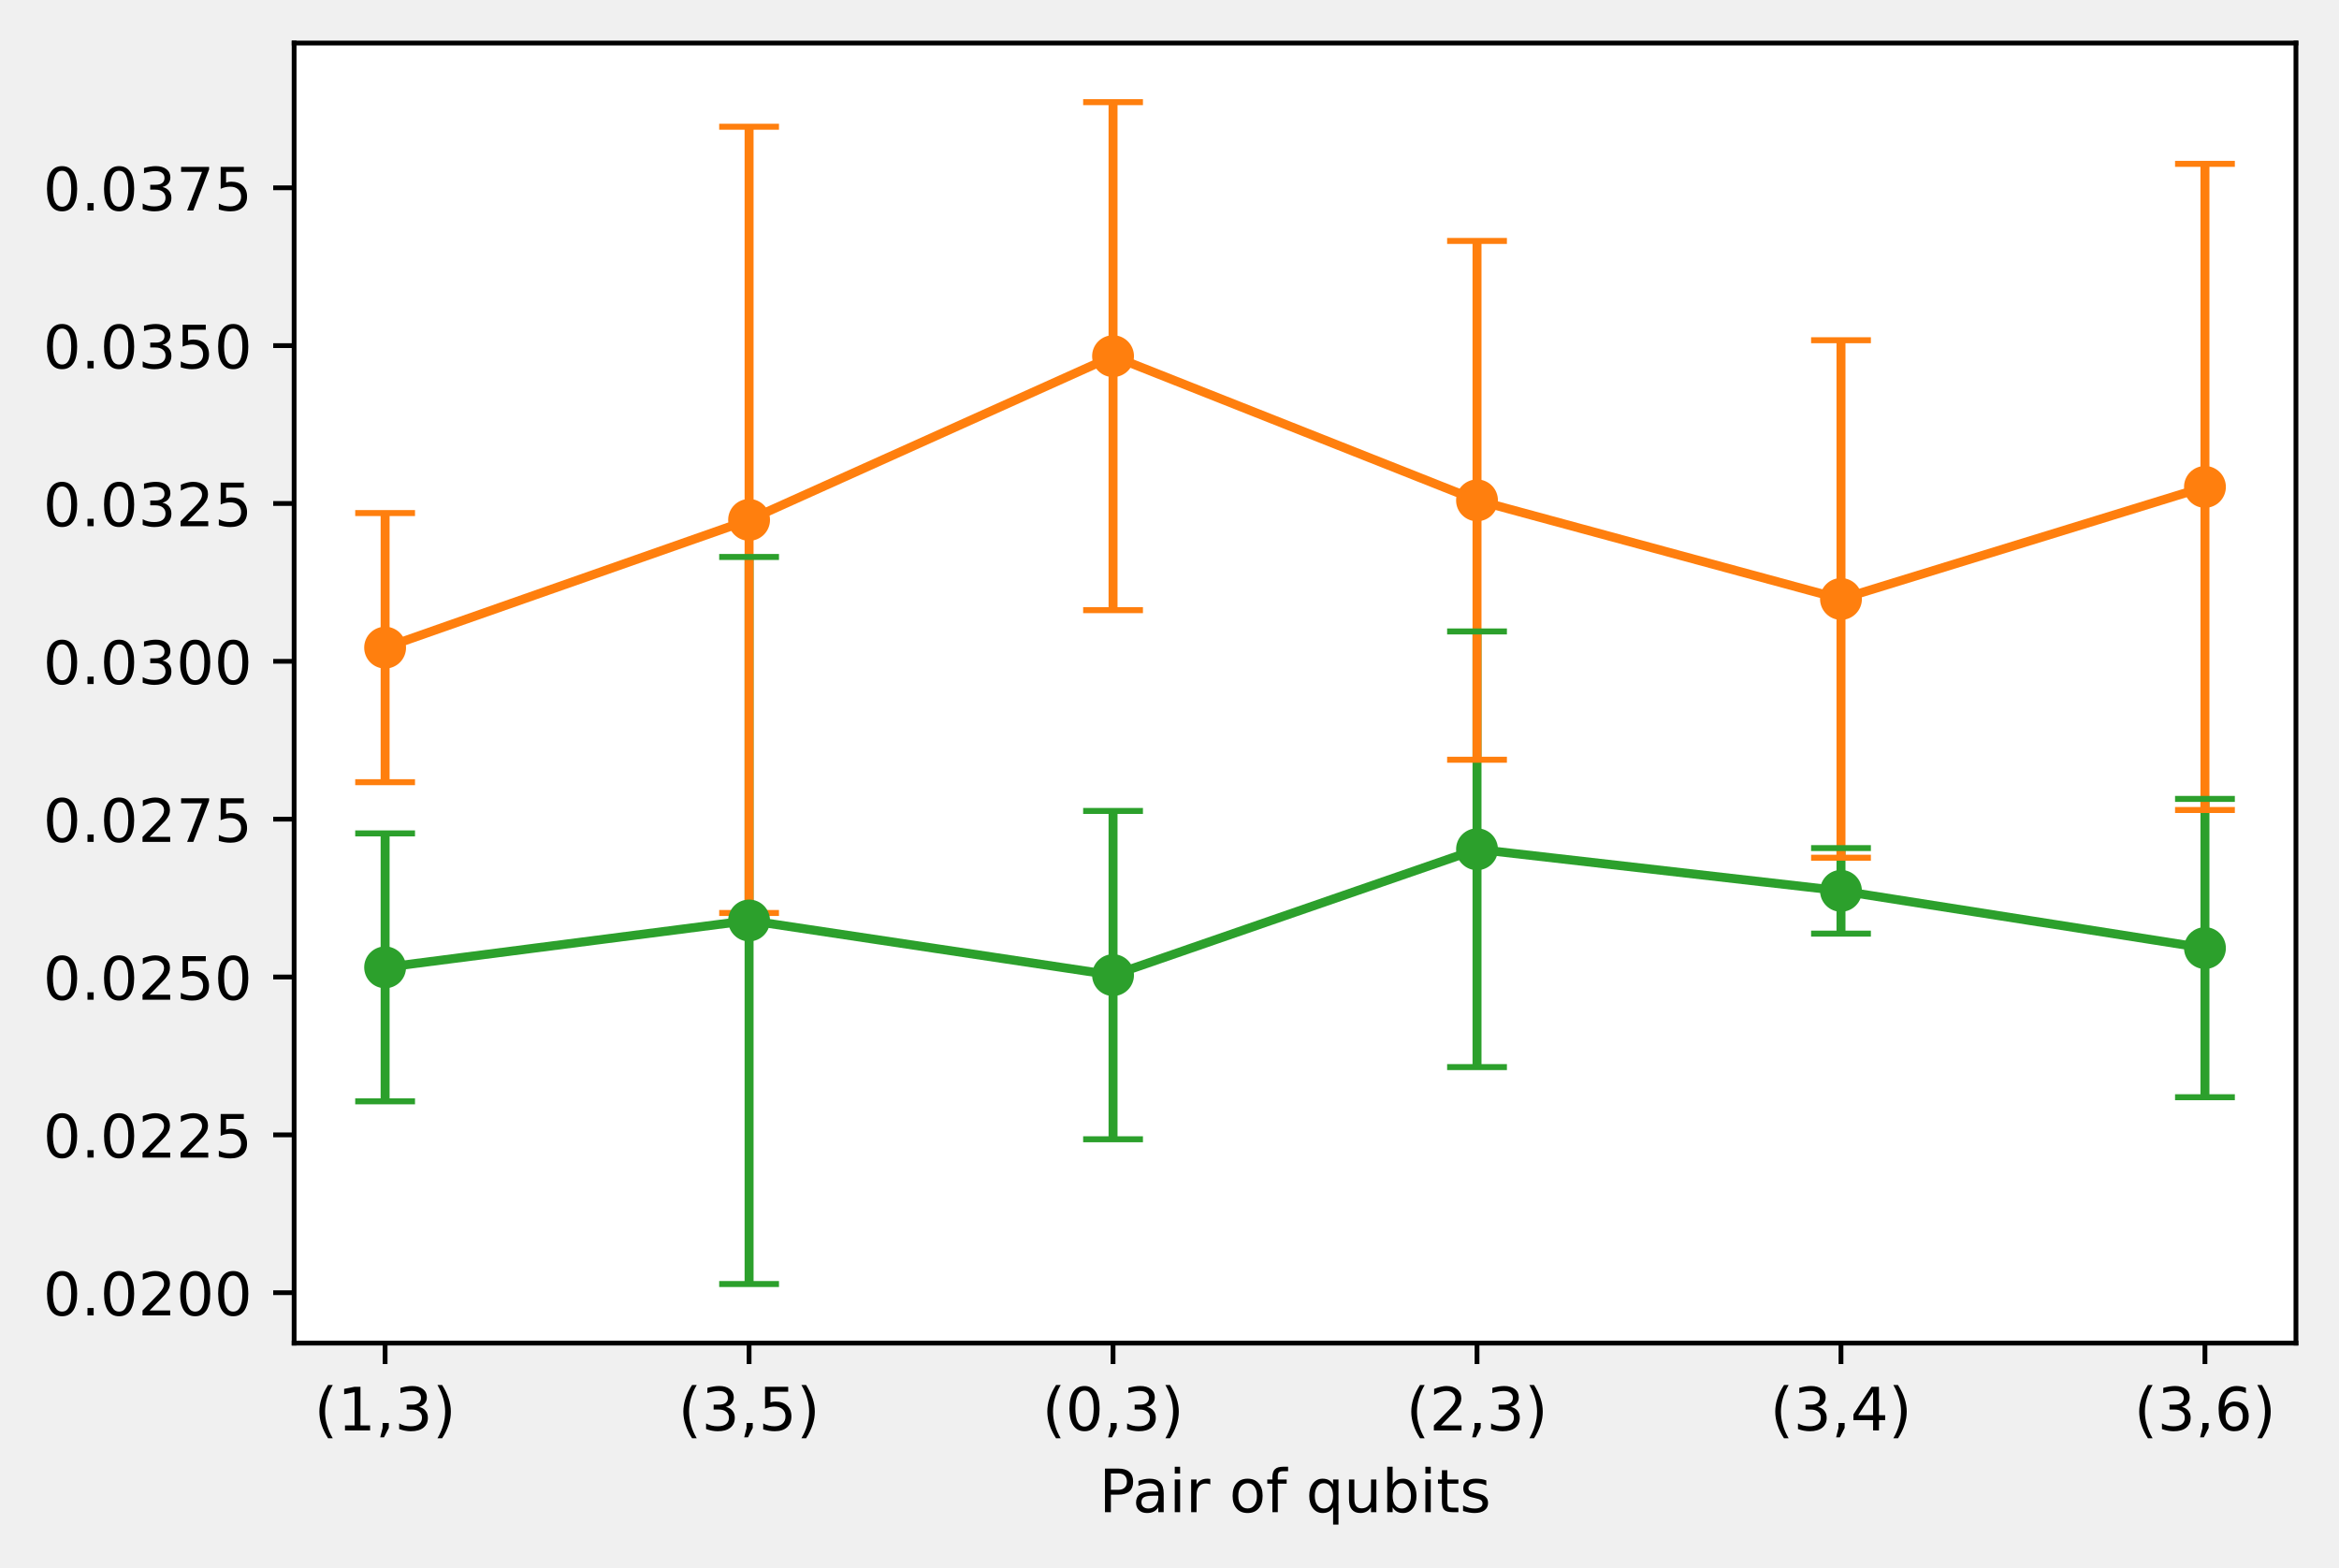
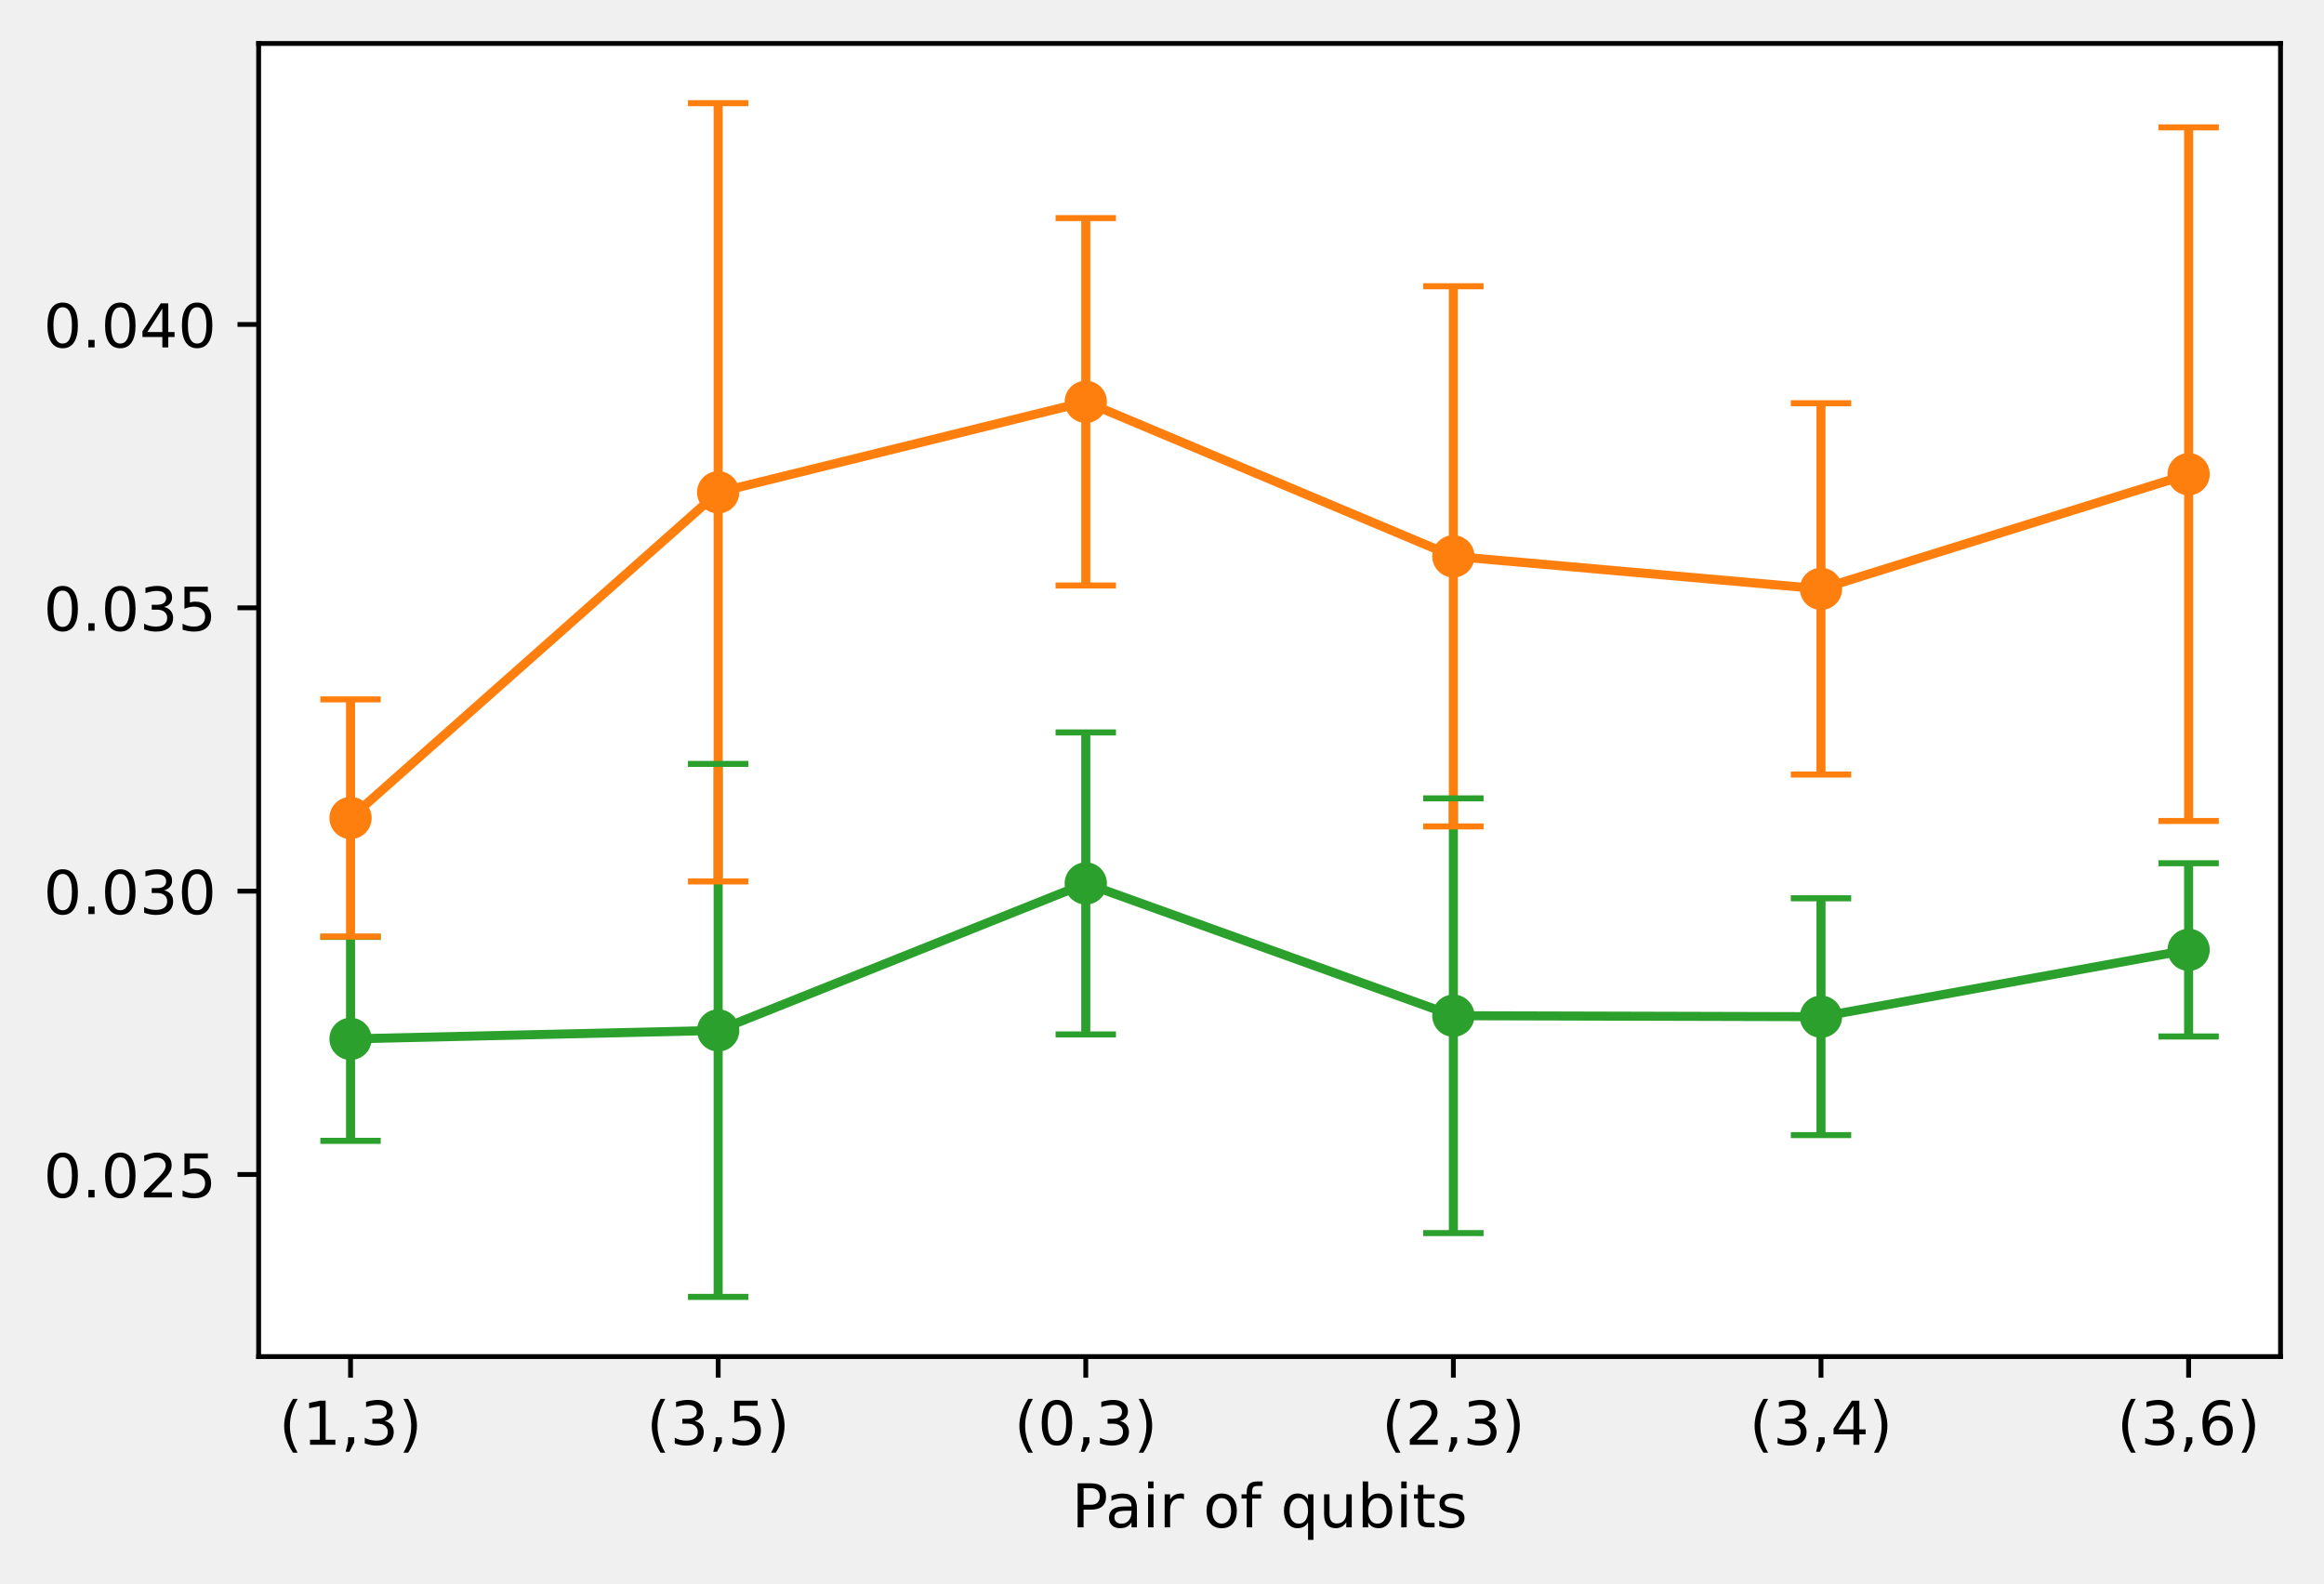
- <svg xmlns="http://www.w3.org/2000/svg" xmlns:xlink="http://www.w3.org/1999/xlink" height="262.196pt" version="1.1" viewBox="0 0 391.191 262.196" width="391.191pt">
+ <svg xmlns="http://www.w3.org/2000/svg" xmlns:xlink="http://www.w3.org/1999/xlink" height="262.196pt" version="1.1" viewBox="0 0 384.828 262.196" width="384.828pt">
  <defs>
    <style type="text/css">*{stroke-linecap:butt;stroke-linejoin:round;}</style>
  </defs>
  <g id="figure_1">
    <g id="patch_1">
-       <path d="M 0 262.196  L 391.191 262.196  L 391.191 0  L 0 0  z " style="fill:none;" />
+       <path d="M 0 262.196  L 384.828 262.196  L 384.828 0  L 0 0  z " style="fill:none;" />
    </g>
    <g id="axes_1">
      <g id="patch_2">
-         <path d="M 49.191 224.64  L 383.991 224.64  L 383.991 7.2  L 49.191 7.2  z " style="fill:#ffffff;" />
+         <path d="M 42.828 224.64  L 377.628 224.64  L 377.628 7.2  L 42.828 7.2  z " style="fill:#ffffff;" />
      </g>
      <g id="matplotlib.axis_1">
        <g id="xtick_1">
          <g id="line2d_1">
            <defs>
-               <path d="M 0 0  L 0 3.5  " id="m12ae6577c3" style="stroke:#000000;stroke-width:0.8;" />
+               <path d="M 0 0  L 0 3.5  " id="mbc4f082a90" style="stroke:#000000;stroke-width:0.8;" />
            </defs>
            <g>
-               <use style="stroke:#000000;stroke-width:0.8;" x="64.409" xlink:href="#m12ae6577c3" y="224.64" />
+               <use style="stroke:#000000;stroke-width:0.8;" x="58.046" xlink:href="#mbc4f082a90" y="224.64" />
            </g>
          </g>
          <g id="text_1">
-             <g transform="translate(52.55568 239.2384)scale(0.1 -0.1)">
+             <g transform="translate(46.19318 239.2384)scale(0.1 -0.1)">
              <defs>
                <path d="M 1984 4856  Q 1566 4138 1362 3434  Q 1159 2731 1159 2009  Q 1159 1288 1364 580  Q 1569 -128 1984 -844  L 1484 -844  Q 1016 -109 783 600  Q 550 1309 550 2009  Q 550 2706 781 3412  Q 1013 4119 1484 4856  L 1984 4856  z " id="DejaVuSans-28" transform="scale(0.015625)" />
                <path d="M 794 531  L 1825 531  L 1825 4091  L 703 3866  L 703 4441  L 1819 4666  L 2450 4666  L 2450 531  L 3481 531  L 3481 0  L 794 0  L 794 531  z " id="DejaVuSans-31" transform="scale(0.015625)" />
                <path d="M 750 794  L 1409 794  L 1409 256  L 897 -744  L 494 -744  L 750 256  L 750 794  z " id="DejaVuSans-2c" transform="scale(0.015625)" />
                <path d="M 2597 2516  Q 3050 2419 3304 2112  Q 3559 1806 3559 1356  Q 3559 666 3084 287  Q 2609 -91 1734 -91  Q 1441 -91 1130 -33  Q 819 25 488 141  L 488 750  Q 750 597 1062 519  Q 1375 441 1716 441  Q 2309 441 2620 675  Q 2931 909 2931 1356  Q 2931 1769 2642 2001  Q 2353 2234 1838 2234  L 1294 2234  L 1294 2753  L 1863 2753  Q 2328 2753 2575 2939  Q 2822 3125 2822 3475  Q 2822 3834 2567 4026  Q 2313 4219 1838 4219  Q 1578 4219 1281 4162  Q 984 4106 628 3988  L 628 4550  Q 988 4650 1302 4700  Q 1616 4750 1894 4750  Q 2613 4750 3031 4423  Q 3450 4097 3450 3541  Q 3450 3153 3228 2886  Q 3006 2619 2597 2516  z " id="DejaVuSans-33" transform="scale(0.015625)" />
                <path d="M 513 4856  L 1013 4856  Q 1481 4119 1714 3412  Q 1947 2706 1947 2009  Q 1947 1309 1714 600  Q 1481 -109 1013 -844  L 513 -844  Q 928 -128 1133 580  Q 1338 1288 1338 2009  Q 1338 2731 1133 3434  Q 928 4138 513 4856  z " id="DejaVuSans-29" transform="scale(0.015625)" />
              </defs>
              <use xlink:href="#DejaVuSans-28" />
              <use x="39.014" xlink:href="#DejaVuSans-31" />
              <use x="102.637" xlink:href="#DejaVuSans-2c" />
              <use x="134.424" xlink:href="#DejaVuSans-33" />
              <use x="198.047" xlink:href="#DejaVuSans-29" />
            </g>
          </g>
        </g>
        <g id="xtick_2">
          <g id="line2d_2">
            <g>
-               <use style="stroke:#000000;stroke-width:0.8;" x="125.282" xlink:href="#m12ae6577c3" y="224.64" />
+               <use style="stroke:#000000;stroke-width:0.8;" x="118.919" xlink:href="#mbc4f082a90" y="224.64" />
            </g>
          </g>
          <g id="text_2">
-             <g transform="translate(113.4284 239.2384)scale(0.1 -0.1)">
+             <g transform="translate(107.0659 239.2384)scale(0.1 -0.1)">
              <defs>
                <path d="M 691 4666  L 3169 4666  L 3169 4134  L 1269 4134  L 1269 2991  Q 1406 3038 1543 3061  Q 1681 3084 1819 3084  Q 2600 3084 3056 2656  Q 3513 2228 3513 1497  Q 3513 744 3044 326  Q 2575 -91 1722 -91  Q 1428 -91 1123 -41  Q 819 9 494 109  L 494 744  Q 775 591 1075 516  Q 1375 441 1709 441  Q 2250 441 2565 725  Q 2881 1009 2881 1497  Q 2881 1984 2565 2268  Q 2250 2553 1709 2553  Q 1456 2553 1204 2497  Q 953 2441 691 2322  L 691 4666  z " id="DejaVuSans-35" transform="scale(0.015625)" />
              </defs>
              <use xlink:href="#DejaVuSans-28" />
              <use x="39.014" xlink:href="#DejaVuSans-33" />
              <use x="102.637" xlink:href="#DejaVuSans-2c" />
              <use x="134.424" xlink:href="#DejaVuSans-35" />
              <use x="198.047" xlink:href="#DejaVuSans-29" />
            </g>
          </g>
        </g>
        <g id="xtick_3">
          <g id="line2d_3">
            <g>
-               <use style="stroke:#000000;stroke-width:0.8;" x="186.154" xlink:href="#m12ae6577c3" y="224.64" />
+               <use style="stroke:#000000;stroke-width:0.8;" x="179.792" xlink:href="#mbc4f082a90" y="224.64" />
            </g>
          </g>
          <g id="text_3">
-             <g transform="translate(174.3011 239.2384)scale(0.1 -0.1)">
+             <g transform="translate(167.9386 239.2384)scale(0.1 -0.1)">
              <defs>
                <path d="M 2034 4250  Q 1547 4250 1301 3770  Q 1056 3291 1056 2328  Q 1056 1369 1301 889  Q 1547 409 2034 409  Q 2525 409 2770 889  Q 3016 1369 3016 2328  Q 3016 3291 2770 3770  Q 2525 4250 2034 4250  z M 2034 4750  Q 2819 4750 3233 4129  Q 3647 3509 3647 2328  Q 3647 1150 3233 529  Q 2819 -91 2034 -91  Q 1250 -91 836 529  Q 422 1150 422 2328  Q 422 3509 836 4129  Q 1250 4750 2034 4750  z " id="DejaVuSans-30" transform="scale(0.015625)" />
              </defs>
              <use xlink:href="#DejaVuSans-28" />
              <use x="39.014" xlink:href="#DejaVuSans-30" />
              <use x="102.637" xlink:href="#DejaVuSans-2c" />
              <use x="134.424" xlink:href="#DejaVuSans-33" />
              <use x="198.047" xlink:href="#DejaVuSans-29" />
            </g>
          </g>
        </g>
        <g id="xtick_4">
          <g id="line2d_4">
            <g>
-               <use style="stroke:#000000;stroke-width:0.8;" x="247.027" xlink:href="#m12ae6577c3" y="224.64" />
+               <use style="stroke:#000000;stroke-width:0.8;" x="240.664" xlink:href="#mbc4f082a90" y="224.64" />
            </g>
          </g>
          <g id="text_4">
-             <g transform="translate(235.1739 239.2384)scale(0.1 -0.1)">
+             <g transform="translate(228.8114 239.2384)scale(0.1 -0.1)">
              <defs>
                <path d="M 1228 531  L 3431 531  L 3431 0  L 469 0  L 469 531  Q 828 903 1448 1529  Q 2069 2156 2228 2338  Q 2531 2678 2651 2914  Q 2772 3150 2772 3378  Q 2772 3750 2511 3984  Q 2250 4219 1831 4219  Q 1534 4219 1204 4116  Q 875 4013 500 3803  L 500 4441  Q 881 4594 1212 4672  Q 1544 4750 1819 4750  Q 2544 4750 2975 4387  Q 3406 4025 3406 3419  Q 3406 3131 3298 2873  Q 3191 2616 2906 2266  Q 2828 2175 2409 1742  Q 1991 1309 1228 531  z " id="DejaVuSans-32" transform="scale(0.015625)" />
              </defs>
              <use xlink:href="#DejaVuSans-28" />
              <use x="39.014" xlink:href="#DejaVuSans-32" />
              <use x="102.637" xlink:href="#DejaVuSans-2c" />
              <use x="134.424" xlink:href="#DejaVuSans-33" />
              <use x="198.047" xlink:href="#DejaVuSans-29" />
            </g>
          </g>
        </g>
        <g id="xtick_5">
          <g id="line2d_5">
            <g>
-               <use style="stroke:#000000;stroke-width:0.8;" x="307.9" xlink:href="#m12ae6577c3" y="224.64" />
+               <use style="stroke:#000000;stroke-width:0.8;" x="301.537" xlink:href="#mbc4f082a90" y="224.64" />
            </g>
          </g>
          <g id="text_5">
-             <g transform="translate(296.0466 239.2384)scale(0.1 -0.1)">
+             <g transform="translate(289.6841 239.2384)scale(0.1 -0.1)">
              <defs>
                <path d="M 2419 4116  L 825 1625  L 2419 1625  L 2419 4116  z M 2253 4666  L 3047 4666  L 3047 1625  L 3713 1625  L 3713 1100  L 3047 1100  L 3047 0  L 2419 0  L 2419 1100  L 313 1100  L 313 1709  L 2253 4666  z " id="DejaVuSans-34" transform="scale(0.015625)" />
              </defs>
              <use xlink:href="#DejaVuSans-28" />
              <use x="39.014" xlink:href="#DejaVuSans-33" />
              <use x="102.637" xlink:href="#DejaVuSans-2c" />
              <use x="134.424" xlink:href="#DejaVuSans-34" />
              <use x="198.047" xlink:href="#DejaVuSans-29" />
            </g>
          </g>
        </g>
        <g id="xtick_6">
          <g id="line2d_6">
            <g>
-               <use style="stroke:#000000;stroke-width:0.8;" x="368.772" xlink:href="#m12ae6577c3" y="224.64" />
+               <use style="stroke:#000000;stroke-width:0.8;" x="362.41" xlink:href="#mbc4f082a90" y="224.64" />
            </g>
          </g>
          <g id="text_6">
-             <g transform="translate(356.9193 239.2384)scale(0.1 -0.1)">
+             <g transform="translate(350.5568 239.2384)scale(0.1 -0.1)">
              <defs>
                <path d="M 2113 2584  Q 1688 2584 1439 2293  Q 1191 2003 1191 1497  Q 1191 994 1439 701  Q 1688 409 2113 409  Q 2538 409 2786 701  Q 3034 994 3034 1497  Q 3034 2003 2786 2293  Q 2538 2584 2113 2584  z M 3366 4563  L 3366 3988  Q 3128 4100 2886 4159  Q 2644 4219 2406 4219  Q 1781 4219 1451 3797  Q 1122 3375 1075 2522  Q 1259 2794 1537 2939  Q 1816 3084 2150 3084  Q 2853 3084 3261 2657  Q 3669 2231 3669 1497  Q 3669 778 3244 343  Q 2819 -91 2113 -91  Q 1303 -91 875 529  Q 447 1150 447 2328  Q 447 3434 972 4092  Q 1497 4750 2381 4750  Q 2619 4750 2861 4703  Q 3103 4656 3366 4563  z " id="DejaVuSans-36" transform="scale(0.015625)" />
              </defs>
              <use xlink:href="#DejaVuSans-28" />
              <use x="39.014" xlink:href="#DejaVuSans-33" />
              <use x="102.637" xlink:href="#DejaVuSans-2c" />
              <use x="134.424" xlink:href="#DejaVuSans-36" />
              <use x="198.047" xlink:href="#DejaVuSans-29" />
            </g>
          </g>
        </g>
        <g id="text_7">
-           <g transform="translate(183.8234 252.9166)scale(0.1 -0.1)">
+           <g transform="translate(177.4609 252.9166)scale(0.1 -0.1)">
            <defs>
              <path d="M 1259 4147  L 1259 2394  L 2053 2394  Q 2494 2394 2734 2622  Q 2975 2850 2975 3272  Q 2975 3691 2734 3919  Q 2494 4147 2053 4147  L 1259 4147  z M 628 4666  L 2053 4666  Q 2838 4666 3239 4311  Q 3641 3956 3641 3272  Q 3641 2581 3239 2228  Q 2838 1875 2053 1875  L 1259 1875  L 1259 0  L 628 0  L 628 4666  z " id="DejaVuSans-50" transform="scale(0.015625)" />
              <path d="M 2194 1759  Q 1497 1759 1228 1600  Q 959 1441 959 1056  Q 959 750 1161 570  Q 1363 391 1709 391  Q 2188 391 2477 730  Q 2766 1069 2766 1631  L 2766 1759  L 2194 1759  z M 3341 1997  L 3341 0  L 2766 0  L 2766 531  Q 2569 213 2275 61  Q 1981 -91 1556 -91  Q 1019 -91 701 211  Q 384 513 384 1019  Q 384 1609 779 1909  Q 1175 2209 1959 2209  L 2766 2209  L 2766 2266  Q 2766 2663 2505 2880  Q 2244 3097 1772 3097  Q 1472 3097 1187 3025  Q 903 2953 641 2809  L 641 3341  Q 956 3463 1253 3523  Q 1550 3584 1831 3584  Q 2591 3584 2966 3190  Q 3341 2797 3341 1997  z " id="DejaVuSans-61" transform="scale(0.015625)" />
              <path d="M 603 3500  L 1178 3500  L 1178 0  L 603 0  L 603 3500  z M 603 4863  L 1178 4863  L 1178 4134  L 603 4134  L 603 4863  z " id="DejaVuSans-69" transform="scale(0.015625)" />
              <path d="M 2631 2963  Q 2534 3019 2420 3045  Q 2306 3072 2169 3072  Q 1681 3072 1420 2755  Q 1159 2438 1159 1844  L 1159 0  L 581 0  L 581 3500  L 1159 3500  L 1159 2956  Q 1341 3275 1631 3429  Q 1922 3584 2338 3584  Q 2397 3584 2469 3576  Q 2541 3569 2628 3553  L 2631 2963  z " id="DejaVuSans-72" transform="scale(0.015625)" />
              <path id="DejaVuSans-20" transform="scale(0.015625)" />
              <path d="M 1959 3097  Q 1497 3097 1228 2736  Q 959 2375 959 1747  Q 959 1119 1226 758  Q 1494 397 1959 397  Q 2419 397 2687 759  Q 2956 1122 2956 1747  Q 2956 2369 2687 2733  Q 2419 3097 1959 3097  z M 1959 3584  Q 2709 3584 3137 3096  Q 3566 2609 3566 1747  Q 3566 888 3137 398  Q 2709 -91 1959 -91  Q 1206 -91 779 398  Q 353 888 353 1747  Q 353 2609 779 3096  Q 1206 3584 1959 3584  z " id="DejaVuSans-6f" transform="scale(0.015625)" />
              <path d="M 2375 4863  L 2375 4384  L 1825 4384  Q 1516 4384 1395 4259  Q 1275 4134 1275 3809  L 1275 3500  L 2222 3500  L 2222 3053  L 1275 3053  L 1275 0  L 697 0  L 697 3053  L 147 3053  L 147 3500  L 697 3500  L 697 3744  Q 697 4328 969 4595  Q 1241 4863 1831 4863  L 2375 4863  z " id="DejaVuSans-66" transform="scale(0.015625)" />
              <path d="M 947 1747  Q 947 1113 1208 752  Q 1469 391 1925 391  Q 2381 391 2643 752  Q 2906 1113 2906 1747  Q 2906 2381 2643 2742  Q 2381 3103 1925 3103  Q 1469 3103 1208 2742  Q 947 2381 947 1747  z M 2906 525  Q 2725 213 2448 61  Q 2172 -91 1784 -91  Q 1150 -91 751 415  Q 353 922 353 1747  Q 353 2572 751 3078  Q 1150 3584 1784 3584  Q 2172 3584 2448 3432  Q 2725 3281 2906 2969  L 2906 3500  L 3481 3500  L 3481 -1331  L 2906 -1331  L 2906 525  z " id="DejaVuSans-71" transform="scale(0.015625)" />
              <path d="M 544 1381  L 544 3500  L 1119 3500  L 1119 1403  Q 1119 906 1312 657  Q 1506 409 1894 409  Q 2359 409 2629 706  Q 2900 1003 2900 1516  L 2900 3500  L 3475 3500  L 3475 0  L 2900 0  L 2900 538  Q 2691 219 2414 64  Q 2138 -91 1772 -91  Q 1169 -91 856 284  Q 544 659 544 1381  z M 1991 3584  L 1991 3584  z " id="DejaVuSans-75" transform="scale(0.015625)" />
              <path d="M 3116 1747  Q 3116 2381 2855 2742  Q 2594 3103 2138 3103  Q 1681 3103 1420 2742  Q 1159 2381 1159 1747  Q 1159 1113 1420 752  Q 1681 391 2138 391  Q 2594 391 2855 752  Q 3116 1113 3116 1747  z M 1159 2969  Q 1341 3281 1617 3432  Q 1894 3584 2278 3584  Q 2916 3584 3314 3078  Q 3713 2572 3713 1747  Q 3713 922 3314 415  Q 2916 -91 2278 -91  Q 1894 -91 1617 61  Q 1341 213 1159 525  L 1159 0  L 581 0  L 581 4863  L 1159 4863  L 1159 2969  z " id="DejaVuSans-62" transform="scale(0.015625)" />
              <path d="M 1172 4494  L 1172 3500  L 2356 3500  L 2356 3053  L 1172 3053  L 1172 1153  Q 1172 725 1289 603  Q 1406 481 1766 481  L 2356 481  L 2356 0  L 1766 0  Q 1100 0 847 248  Q 594 497 594 1153  L 594 3053  L 172 3053  L 172 3500  L 594 3500  L 594 4494  L 1172 4494  z " id="DejaVuSans-74" transform="scale(0.015625)" />
              <path d="M 2834 3397  L 2834 2853  Q 2591 2978 2328 3040  Q 2066 3103 1784 3103  Q 1356 3103 1142 2972  Q 928 2841 928 2578  Q 928 2378 1081 2264  Q 1234 2150 1697 2047  L 1894 2003  Q 2506 1872 2764 1633  Q 3022 1394 3022 966  Q 3022 478 2636 193  Q 2250 -91 1575 -91  Q 1294 -91 989 -36  Q 684 19 347 128  L 347 722  Q 666 556 975 473  Q 1284 391 1588 391  Q 1994 391 2212 530  Q 2431 669 2431 922  Q 2431 1156 2273 1281  Q 2116 1406 1581 1522  L 1381 1569  Q 847 1681 609 1914  Q 372 2147 372 2553  Q 372 3047 722 3315  Q 1072 3584 1716 3584  Q 2034 3584 2315 3537  Q 2597 3491 2834 3397  z " id="DejaVuSans-73" transform="scale(0.015625)" />
            </defs>
            <use xlink:href="#DejaVuSans-50" />
            <use x="55.803" xlink:href="#DejaVuSans-61" />
            <use x="117.082" xlink:href="#DejaVuSans-69" />
            <use x="144.865" xlink:href="#DejaVuSans-72" />
            <use x="185.979" xlink:href="#DejaVuSans-20" />
            <use x="217.766" xlink:href="#DejaVuSans-6f" />
            <use x="278.947" xlink:href="#DejaVuSans-66" />
            <use x="314.152" xlink:href="#DejaVuSans-20" />
            <use x="345.939" xlink:href="#DejaVuSans-71" />
            <use x="409.416" xlink:href="#DejaVuSans-75" />
            <use x="472.795" xlink:href="#DejaVuSans-62" />
            <use x="536.271" xlink:href="#DejaVuSans-69" />
            <use x="564.055" xlink:href="#DejaVuSans-74" />
            <use x="603.264" xlink:href="#DejaVuSans-73" />
          </g>
        </g>
      </g>
      <g id="matplotlib.axis_2">
        <g id="ytick_1">
          <g id="line2d_7">
            <defs>
-               <path d="M 0 0  L -3.5 0  " id="ma2d4792654" style="stroke:#000000;stroke-width:0.8;" />
+               <path d="M 0 0  L -3.5 0  " id="m0ce52346d4" style="stroke:#000000;stroke-width:0.8;" />
            </defs>
            <g>
-               <use style="stroke:#000000;stroke-width:0.8;" x="49.191" xlink:href="#ma2d4792654" y="216.209" />
+               <use style="stroke:#000000;stroke-width:0.8;" x="42.828" xlink:href="#m0ce52346d4" y="194.485" />
            </g>
          </g>
          <g id="text_8">
-             <g transform="translate(7.2 220.0082)scale(0.1 -0.1)">
+             <g transform="translate(7.2 198.2838)scale(0.1 -0.1)">
              <defs>
                <path d="M 684 794  L 1344 794  L 1344 0  L 684 0  L 684 794  z " id="DejaVuSans-2e" transform="scale(0.015625)" />
              </defs>
-               <use xlink:href="#DejaVuSans-30" />
-               <use x="63.623" xlink:href="#DejaVuSans-2e" />
-               <use x="95.41" xlink:href="#DejaVuSans-30" />
-               <use x="159.033" xlink:href="#DejaVuSans-32" />
-               <use x="222.656" xlink:href="#DejaVuSans-30" />
-               <use x="286.279" xlink:href="#DejaVuSans-30" />
-             </g>
-           </g>
-         </g>
-         <g id="ytick_2">
-           <g id="line2d_8">
-             <g>
-               <use style="stroke:#000000;stroke-width:0.8;" x="49.191" xlink:href="#ma2d4792654" y="189.809" />
-             </g>
-           </g>
-           <g id="text_9">
-             <g transform="translate(7.2 193.6082)scale(0.1 -0.1)">
-               <use xlink:href="#DejaVuSans-30" />
-               <use x="63.623" xlink:href="#DejaVuSans-2e" />
-               <use x="95.41" xlink:href="#DejaVuSans-30" />
-               <use x="159.033" xlink:href="#DejaVuSans-32" />
-               <use x="222.656" xlink:href="#DejaVuSans-32" />
-               <use x="286.279" xlink:href="#DejaVuSans-35" />
-             </g>
-           </g>
-         </g>
-         <g id="ytick_3">
-           <g id="line2d_9">
-             <g>
-               <use style="stroke:#000000;stroke-width:0.8;" x="49.191" xlink:href="#ma2d4792654" y="163.409" />
-             </g>
-           </g>
-           <g id="text_10">
-             <g transform="translate(7.2 167.2082)scale(0.1 -0.1)">
              <use xlink:href="#DejaVuSans-30" />
              <use x="63.623" xlink:href="#DejaVuSans-2e" />
              <use x="95.41" xlink:href="#DejaVuSans-30" />
              <use x="159.033" xlink:href="#DejaVuSans-32" />
              <use x="222.656" xlink:href="#DejaVuSans-35" />
-               <use x="286.279" xlink:href="#DejaVuSans-30" />
-             </g>
-           </g>
-         </g>
-         <g id="ytick_4">
-           <g id="line2d_10">
-             <g>
-               <use style="stroke:#000000;stroke-width:0.8;" x="49.191" xlink:href="#ma2d4792654" y="137.009" />
-             </g>
-           </g>
-           <g id="text_11">
-             <g transform="translate(7.2 140.8082)scale(0.1 -0.1)">
-               <defs>
-                 <path d="M 525 4666  L 3525 4666  L 3525 4397  L 1831 0  L 1172 0  L 2766 4134  L 525 4134  L 525 4666  z " id="DejaVuSans-37" transform="scale(0.015625)" />
-               </defs>
-               <use xlink:href="#DejaVuSans-30" />
-               <use x="63.623" xlink:href="#DejaVuSans-2e" />
-               <use x="95.41" xlink:href="#DejaVuSans-30" />
-               <use x="159.033" xlink:href="#DejaVuSans-32" />
-               <use x="222.656" xlink:href="#DejaVuSans-37" />
-               <use x="286.279" xlink:href="#DejaVuSans-35" />
-             </g>
-           </g>
-         </g>
-         <g id="ytick_5">
-           <g id="line2d_11">
-             <g>
-               <use style="stroke:#000000;stroke-width:0.8;" x="49.191" xlink:href="#ma2d4792654" y="110.609" />
-             </g>
-           </g>
-           <g id="text_12">
-             <g transform="translate(7.2 114.4082)scale(0.1 -0.1)">
+             </g>
+           </g>
+         </g>
+         <g id="ytick_2">
+           <g id="line2d_8">
+             <g>
+               <use style="stroke:#000000;stroke-width:0.8;" x="42.828" xlink:href="#m0ce52346d4" y="147.565" />
+             </g>
+           </g>
+           <g id="text_9">
+             <g transform="translate(7.2 151.3645)scale(0.1 -0.1)">
              <use xlink:href="#DejaVuSans-30" />
              <use x="63.623" xlink:href="#DejaVuSans-2e" />
              <use x="95.41" xlink:href="#DejaVuSans-30" />
              <use x="159.033" xlink:href="#DejaVuSans-33" />
              <use x="222.656" xlink:href="#DejaVuSans-30" />
-               <use x="286.279" xlink:href="#DejaVuSans-30" />
-             </g>
-           </g>
-         </g>
-         <g id="ytick_6">
-           <g id="line2d_12">
-             <g>
-               <use style="stroke:#000000;stroke-width:0.8;" x="49.191" xlink:href="#ma2d4792654" y="84.209" />
-             </g>
-           </g>
-           <g id="text_13">
-             <g transform="translate(7.2 88.00814)scale(0.1 -0.1)">
-               <use xlink:href="#DejaVuSans-30" />
-               <use x="63.623" xlink:href="#DejaVuSans-2e" />
-               <use x="95.41" xlink:href="#DejaVuSans-30" />
-               <use x="159.033" xlink:href="#DejaVuSans-33" />
-               <use x="222.656" xlink:href="#DejaVuSans-32" />
-               <use x="286.279" xlink:href="#DejaVuSans-35" />
-             </g>
-           </g>
-         </g>
-         <g id="ytick_7">
-           <g id="line2d_13">
-             <g>
-               <use style="stroke:#000000;stroke-width:0.8;" x="49.191" xlink:href="#ma2d4792654" y="57.809" />
-             </g>
-           </g>
-           <g id="text_14">
-             <g transform="translate(7.2 61.60812)scale(0.1 -0.1)">
+             </g>
+           </g>
+         </g>
+         <g id="ytick_3">
+           <g id="line2d_9">
+             <g>
+               <use style="stroke:#000000;stroke-width:0.8;" x="42.828" xlink:href="#m0ce52346d4" y="100.646" />
+             </g>
+           </g>
+           <g id="text_10">
+             <g transform="translate(7.2 104.4452)scale(0.1 -0.1)">
              <use xlink:href="#DejaVuSans-30" />
              <use x="63.623" xlink:href="#DejaVuSans-2e" />
              <use x="95.41" xlink:href="#DejaVuSans-30" />
              <use x="159.033" xlink:href="#DejaVuSans-33" />
              <use x="222.656" xlink:href="#DejaVuSans-35" />
-               <use x="286.279" xlink:href="#DejaVuSans-30" />
-             </g>
-           </g>
-         </g>
-         <g id="ytick_8">
-           <g id="line2d_14">
-             <g>
-               <use style="stroke:#000000;stroke-width:0.8;" x="49.191" xlink:href="#ma2d4792654" y="31.409" />
-             </g>
-           </g>
-           <g id="text_15">
-             <g transform="translate(7.2 35.20811)scale(0.1 -0.1)">
+             </g>
+           </g>
+         </g>
+         <g id="ytick_4">
+           <g id="line2d_10">
+             <g>
+               <use style="stroke:#000000;stroke-width:0.8;" x="42.828" xlink:href="#m0ce52346d4" y="53.727" />
+             </g>
+           </g>
+           <g id="text_11">
+             <g transform="translate(7.2 57.52584)scale(0.1 -0.1)">
              <use xlink:href="#DejaVuSans-30" />
              <use x="63.623" xlink:href="#DejaVuSans-2e" />
              <use x="95.41" xlink:href="#DejaVuSans-30" />
-               <use x="159.033" xlink:href="#DejaVuSans-33" />
-               <use x="222.656" xlink:href="#DejaVuSans-37" />
-               <use x="286.279" xlink:href="#DejaVuSans-35" />
+               <use x="159.033" xlink:href="#DejaVuSans-34" />
+               <use x="222.656" xlink:href="#DejaVuSans-30" />
            </g>
          </g>
        </g>
      </g>
      <g id="LineCollection_1">
-         <path clip-path="url(#pc74e59b7da)" d="M 64.409 184.204  L 64.409 139.385  " style="fill:none;stroke:#2ca02c;stroke-width:1.5;" />
-         <path clip-path="url(#pc74e59b7da)" d="M 125.282 214.756  L 125.282 93.153  " style="fill:none;stroke:#2ca02c;stroke-width:1.5;" />
-         <path clip-path="url(#pc74e59b7da)" d="M 186.154 190.551  L 186.154 135.637  " style="fill:none;stroke:#2ca02c;stroke-width:1.5;" />
-         <path clip-path="url(#pc74e59b7da)" d="M 247.027 178.474  L 247.027 105.611  " style="fill:none;stroke:#2ca02c;stroke-width:1.5;" />
-         <path clip-path="url(#pc74e59b7da)" d="M 307.9 156.153  L 307.9 141.846  " style="fill:none;stroke:#2ca02c;stroke-width:1.5;" />
-         <path clip-path="url(#pc74e59b7da)" d="M 368.772 183.518  L 368.772 133.624  " style="fill:none;stroke:#2ca02c;stroke-width:1.5;" />
+         <path clip-path="url(#pb5c3c649a8)" d="M 58.046 188.917  L 58.046 155.149  " style="fill:none;stroke:#2ca02c;stroke-width:1.5;" />
+         <path clip-path="url(#pb5c3c649a8)" d="M 118.919 214.756  L 118.919 126.496  " style="fill:none;stroke:#2ca02c;stroke-width:1.5;" />
+         <path clip-path="url(#pb5c3c649a8)" d="M 179.792 171.294  L 179.792 121.288  " style="fill:none;stroke:#2ca02c;stroke-width:1.5;" />
+         <path clip-path="url(#pb5c3c649a8)" d="M 240.664 204.19  L 240.664 132.199  " style="fill:none;stroke:#2ca02c;stroke-width:1.5;" />
+         <path clip-path="url(#pb5c3c649a8)" d="M 301.537 187.966  L 301.537 148.748  " style="fill:none;stroke:#2ca02c;stroke-width:1.5;" />
+         <path clip-path="url(#pb5c3c649a8)" d="M 362.41 171.632  L 362.41 142.944  " style="fill:none;stroke:#2ca02c;stroke-width:1.5;" />
      </g>
      <g id="LineCollection_2">
-         <path clip-path="url(#pc74e59b7da)" d="M 64.409 130.826  L 64.409 85.815  " style="fill:none;stroke:#ff7f0e;stroke-width:1.5;" />
-         <path clip-path="url(#pc74e59b7da)" d="M 125.282 152.704  L 125.282 21.201  " style="fill:none;stroke:#ff7f0e;stroke-width:1.5;" />
-         <path clip-path="url(#pc74e59b7da)" d="M 186.154 102.055  L 186.154 17.084  " style="fill:none;stroke:#ff7f0e;stroke-width:1.5;" />
-         <path clip-path="url(#pc74e59b7da)" d="M 247.027 127.072  L 247.027 40.299  " style="fill:none;stroke:#ff7f0e;stroke-width:1.5;" />
-         <path clip-path="url(#pc74e59b7da)" d="M 307.9 143.457  L 307.9 56.907  " style="fill:none;stroke:#ff7f0e;stroke-width:1.5;" />
-         <path clip-path="url(#pc74e59b7da)" d="M 368.772 135.477  L 368.772 27.4  " style="fill:none;stroke:#ff7f0e;stroke-width:1.5;" />
+         <path clip-path="url(#pb5c3c649a8)" d="M 58.046 155.088  L 58.046 115.814  " style="fill:none;stroke:#ff7f0e;stroke-width:1.5;" />
+         <path clip-path="url(#pb5c3c649a8)" d="M 118.919 145.962  L 118.919 17.084  " style="fill:none;stroke:#ff7f0e;stroke-width:1.5;" />
+         <path clip-path="url(#pb5c3c649a8)" d="M 179.792 96.954  L 179.792 36.118  " style="fill:none;stroke:#ff7f0e;stroke-width:1.5;" />
+         <path clip-path="url(#pb5c3c649a8)" d="M 240.664 136.85  L 240.664 47.4  " style="fill:none;stroke:#ff7f0e;stroke-width:1.5;" />
+         <path clip-path="url(#pb5c3c649a8)" d="M 301.537 128.256  L 301.537 66.777  " style="fill:none;stroke:#ff7f0e;stroke-width:1.5;" />
+         <path clip-path="url(#pb5c3c649a8)" d="M 362.41 135.948  L 362.41 21.093  " style="fill:none;stroke:#ff7f0e;stroke-width:1.5;" />
+       </g>
+       <g id="line2d_11">
+         <defs>
+           <path d="M 5 0  L -5 -0  " id="mbf9f81cf75" style="stroke:#2ca02c;" />
+         </defs>
+         <g clip-path="url(#pb5c3c649a8)">
+           <use style="fill:#2ca02c;stroke:#2ca02c;" x="58.046" xlink:href="#mbf9f81cf75" y="188.917" />
+           <use style="fill:#2ca02c;stroke:#2ca02c;" x="118.919" xlink:href="#mbf9f81cf75" y="214.756" />
+           <use style="fill:#2ca02c;stroke:#2ca02c;" x="179.792" xlink:href="#mbf9f81cf75" y="171.294" />
+           <use style="fill:#2ca02c;stroke:#2ca02c;" x="240.664" xlink:href="#mbf9f81cf75" y="204.19" />
+           <use style="fill:#2ca02c;stroke:#2ca02c;" x="301.537" xlink:href="#mbf9f81cf75" y="187.966" />
+           <use style="fill:#2ca02c;stroke:#2ca02c;" x="362.41" xlink:href="#mbf9f81cf75" y="171.632" />
+         </g>
+       </g>
+       <g id="line2d_12">
+         <g clip-path="url(#pb5c3c649a8)">
+           <use style="fill:#2ca02c;stroke:#2ca02c;" x="58.046" xlink:href="#mbf9f81cf75" y="155.149" />
+           <use style="fill:#2ca02c;stroke:#2ca02c;" x="118.919" xlink:href="#mbf9f81cf75" y="126.496" />
+           <use style="fill:#2ca02c;stroke:#2ca02c;" x="179.792" xlink:href="#mbf9f81cf75" y="121.288" />
+           <use style="fill:#2ca02c;stroke:#2ca02c;" x="240.664" xlink:href="#mbf9f81cf75" y="132.199" />
+           <use style="fill:#2ca02c;stroke:#2ca02c;" x="301.537" xlink:href="#mbf9f81cf75" y="148.748" />
+           <use style="fill:#2ca02c;stroke:#2ca02c;" x="362.41" xlink:href="#mbf9f81cf75" y="142.944" />
+         </g>
+       </g>
+       <g id="line2d_13">
+         <defs>
+           <path d="M 5 0  L -5 -0  " id="m22acd13393" style="stroke:#ff7f0e;" />
+         </defs>
+         <g clip-path="url(#pb5c3c649a8)">
+           <use style="fill:#ff7f0e;stroke:#ff7f0e;" x="58.046" xlink:href="#m22acd13393" y="155.088" />
+           <use style="fill:#ff7f0e;stroke:#ff7f0e;" x="118.919" xlink:href="#m22acd13393" y="145.962" />
+           <use style="fill:#ff7f0e;stroke:#ff7f0e;" x="179.792" xlink:href="#m22acd13393" y="96.954" />
+           <use style="fill:#ff7f0e;stroke:#ff7f0e;" x="240.664" xlink:href="#m22acd13393" y="136.85" />
+           <use style="fill:#ff7f0e;stroke:#ff7f0e;" x="301.537" xlink:href="#m22acd13393" y="128.256" />
+           <use style="fill:#ff7f0e;stroke:#ff7f0e;" x="362.41" xlink:href="#m22acd13393" y="135.948" />
+         </g>
+       </g>
+       <g id="line2d_14">
+         <g clip-path="url(#pb5c3c649a8)">
+           <use style="fill:#ff7f0e;stroke:#ff7f0e;" x="58.046" xlink:href="#m22acd13393" y="115.814" />
+           <use style="fill:#ff7f0e;stroke:#ff7f0e;" x="118.919" xlink:href="#m22acd13393" y="17.084" />
+           <use style="fill:#ff7f0e;stroke:#ff7f0e;" x="179.792" xlink:href="#m22acd13393" y="36.118" />
+           <use style="fill:#ff7f0e;stroke:#ff7f0e;" x="240.664" xlink:href="#m22acd13393" y="47.4" />
+           <use style="fill:#ff7f0e;stroke:#ff7f0e;" x="301.537" xlink:href="#m22acd13393" y="66.777" />
+           <use style="fill:#ff7f0e;stroke:#ff7f0e;" x="362.41" xlink:href="#m22acd13393" y="21.093" />
+         </g>
      </g>
      <g id="line2d_15">
+         <path clip-path="url(#pb5c3c649a8)" d="M 58.046 172.033  L 118.919 170.626  L 179.792 146.291  L 240.664 168.195  L 301.537 168.357  L 362.41 157.288  " style="fill:none;stroke:#2ca02c;stroke-linecap:square;stroke-width:1.5;" />
        <defs>
-           <path d="M 5 0  L -5 -0  " id="m9dfbcc042b" style="stroke:#2ca02c;" />
+           <path d="M 0 3  C 0.796 3 1.559 2.684 2.121 2.121  C 2.684 1.559 3 0.796 3 0  C 3 -0.796 2.684 -1.559 2.121 -2.121  C 1.559 -2.684 0.796 -3 0 -3  C -0.796 -3 -1.559 -2.684 -2.121 -2.121  C -2.684 -1.559 -3 -0.796 -3 0  C -3 0.796 -2.684 1.559 -2.121 2.121  C -1.559 2.684 -0.796 3 0 3  z " id="mb00740ae81" style="stroke:#2ca02c;" />
        </defs>
-         <g clip-path="url(#pc74e59b7da)">
-           <use style="fill:#2ca02c;stroke:#2ca02c;" x="64.409" xlink:href="#m9dfbcc042b" y="184.204" />
-           <use style="fill:#2ca02c;stroke:#2ca02c;" x="125.282" xlink:href="#m9dfbcc042b" y="214.756" />
-           <use style="fill:#2ca02c;stroke:#2ca02c;" x="186.154" xlink:href="#m9dfbcc042b" y="190.551" />
-           <use style="fill:#2ca02c;stroke:#2ca02c;" x="247.027" xlink:href="#m9dfbcc042b" y="178.474" />
-           <use style="fill:#2ca02c;stroke:#2ca02c;" x="307.9" xlink:href="#m9dfbcc042b" y="156.153" />
-           <use style="fill:#2ca02c;stroke:#2ca02c;" x="368.772" xlink:href="#m9dfbcc042b" y="183.518" />
+         <g clip-path="url(#pb5c3c649a8)">
+           <use style="fill:#2ca02c;stroke:#2ca02c;" x="58.046" xlink:href="#mb00740ae81" y="172.033" />
+           <use style="fill:#2ca02c;stroke:#2ca02c;" x="118.919" xlink:href="#mb00740ae81" y="170.626" />
+           <use style="fill:#2ca02c;stroke:#2ca02c;" x="179.792" xlink:href="#mb00740ae81" y="146.291" />
+           <use style="fill:#2ca02c;stroke:#2ca02c;" x="240.664" xlink:href="#mb00740ae81" y="168.195" />
+           <use style="fill:#2ca02c;stroke:#2ca02c;" x="301.537" xlink:href="#mb00740ae81" y="168.357" />
+           <use style="fill:#2ca02c;stroke:#2ca02c;" x="362.41" xlink:href="#mb00740ae81" y="157.288" />
        </g>
      </g>
      <g id="line2d_16">
-         <g clip-path="url(#pc74e59b7da)">
-           <use style="fill:#2ca02c;stroke:#2ca02c;" x="64.409" xlink:href="#m9dfbcc042b" y="139.385" />
-           <use style="fill:#2ca02c;stroke:#2ca02c;" x="125.282" xlink:href="#m9dfbcc042b" y="93.153" />
-           <use style="fill:#2ca02c;stroke:#2ca02c;" x="186.154" xlink:href="#m9dfbcc042b" y="135.637" />
-           <use style="fill:#2ca02c;stroke:#2ca02c;" x="247.027" xlink:href="#m9dfbcc042b" y="105.611" />
-           <use style="fill:#2ca02c;stroke:#2ca02c;" x="307.9" xlink:href="#m9dfbcc042b" y="141.846" />
-           <use style="fill:#2ca02c;stroke:#2ca02c;" x="368.772" xlink:href="#m9dfbcc042b" y="133.624" />
-         </g>
-       </g>
-       <g id="line2d_17">
+         <path clip-path="url(#pb5c3c649a8)" d="M 58.046 135.451  L 118.919 81.523  L 179.792 66.536  L 240.664 92.125  L 301.537 97.516  L 362.41 78.521  " style="fill:none;stroke:#ff7f0e;stroke-linecap:square;stroke-width:1.5;" />
        <defs>
-           <path d="M 5 0  L -5 -0  " id="mf48b421b1b" style="stroke:#ff7f0e;" />
+           <path d="M 0 3  C 0.796 3 1.559 2.684 2.121 2.121  C 2.684 1.559 3 0.796 3 0  C 3 -0.796 2.684 -1.559 2.121 -2.121  C 1.559 -2.684 0.796 -3 0 -3  C -0.796 -3 -1.559 -2.684 -2.121 -2.121  C -2.684 -1.559 -3 -0.796 -3 0  C -3 0.796 -2.684 1.559 -2.121 2.121  C -1.559 2.684 -0.796 3 0 3  z " id="m808db36c1f" style="stroke:#ff7f0e;" />
        </defs>
-         <g clip-path="url(#pc74e59b7da)">
-           <use style="fill:#ff7f0e;stroke:#ff7f0e;" x="64.409" xlink:href="#mf48b421b1b" y="130.826" />
-           <use style="fill:#ff7f0e;stroke:#ff7f0e;" x="125.282" xlink:href="#mf48b421b1b" y="152.704" />
-           <use style="fill:#ff7f0e;stroke:#ff7f0e;" x="186.154" xlink:href="#mf48b421b1b" y="102.055" />
-           <use style="fill:#ff7f0e;stroke:#ff7f0e;" x="247.027" xlink:href="#mf48b421b1b" y="127.072" />
-           <use style="fill:#ff7f0e;stroke:#ff7f0e;" x="307.9" xlink:href="#mf48b421b1b" y="143.457" />
-           <use style="fill:#ff7f0e;stroke:#ff7f0e;" x="368.772" xlink:href="#mf48b421b1b" y="135.477" />
-         </g>
-       </g>
-       <g id="line2d_18">
-         <g clip-path="url(#pc74e59b7da)">
-           <use style="fill:#ff7f0e;stroke:#ff7f0e;" x="64.409" xlink:href="#mf48b421b1b" y="85.815" />
-           <use style="fill:#ff7f0e;stroke:#ff7f0e;" x="125.282" xlink:href="#mf48b421b1b" y="21.201" />
-           <use style="fill:#ff7f0e;stroke:#ff7f0e;" x="186.154" xlink:href="#mf48b421b1b" y="17.084" />
-           <use style="fill:#ff7f0e;stroke:#ff7f0e;" x="247.027" xlink:href="#mf48b421b1b" y="40.299" />
-           <use style="fill:#ff7f0e;stroke:#ff7f0e;" x="307.9" xlink:href="#mf48b421b1b" y="56.907" />
-           <use style="fill:#ff7f0e;stroke:#ff7f0e;" x="368.772" xlink:href="#mf48b421b1b" y="27.4" />
-         </g>
-       </g>
-       <g id="line2d_19">
-         <path clip-path="url(#pc74e59b7da)" d="M 64.409 161.795  L 125.282 153.955  L 186.154 163.094  L 247.027 142.042  L 307.9 149  L 368.772 158.571  " style="fill:none;stroke:#2ca02c;stroke-linecap:square;stroke-width:1.5;" />
-         <defs>
-           <path d="M 0 3  C 0.796 3 1.559 2.684 2.121 2.121  C 2.684 1.559 3 0.796 3 0  C 3 -0.796 2.684 -1.559 2.121 -2.121  C 1.559 -2.684 0.796 -3 0 -3  C -0.796 -3 -1.559 -2.684 -2.121 -2.121  C -2.684 -1.559 -3 -0.796 -3 0  C -3 0.796 -2.684 1.559 -2.121 2.121  C -1.559 2.684 -0.796 3 0 3  z " id="m907c4d2b32" style="stroke:#2ca02c;" />
-         </defs>
-         <g clip-path="url(#pc74e59b7da)">
-           <use style="fill:#2ca02c;stroke:#2ca02c;" x="64.409" xlink:href="#m907c4d2b32" y="161.795" />
-           <use style="fill:#2ca02c;stroke:#2ca02c;" x="125.282" xlink:href="#m907c4d2b32" y="153.955" />
-           <use style="fill:#2ca02c;stroke:#2ca02c;" x="186.154" xlink:href="#m907c4d2b32" y="163.094" />
-           <use style="fill:#2ca02c;stroke:#2ca02c;" x="247.027" xlink:href="#m907c4d2b32" y="142.042" />
-           <use style="fill:#2ca02c;stroke:#2ca02c;" x="307.9" xlink:href="#m907c4d2b32" y="149" />
-           <use style="fill:#2ca02c;stroke:#2ca02c;" x="368.772" xlink:href="#m907c4d2b32" y="158.571" />
-         </g>
-       </g>
-       <g id="line2d_20">
-         <path clip-path="url(#pc74e59b7da)" d="M 64.409 108.32  L 125.282 86.953  L 186.154 59.569  L 247.027 83.686  L 307.9 100.182  L 368.772 81.439  " style="fill:none;stroke:#ff7f0e;stroke-linecap:square;stroke-width:1.5;" />
-         <defs>
-           <path d="M 0 3  C 0.796 3 1.559 2.684 2.121 2.121  C 2.684 1.559 3 0.796 3 0  C 3 -0.796 2.684 -1.559 2.121 -2.121  C 1.559 -2.684 0.796 -3 0 -3  C -0.796 -3 -1.559 -2.684 -2.121 -2.121  C -2.684 -1.559 -3 -0.796 -3 0  C -3 0.796 -2.684 1.559 -2.121 2.121  C -1.559 2.684 -0.796 3 0 3  z " id="m9c56ad406f" style="stroke:#ff7f0e;" />
-         </defs>
-         <g clip-path="url(#pc74e59b7da)">
-           <use style="fill:#ff7f0e;stroke:#ff7f0e;" x="64.409" xlink:href="#m9c56ad406f" y="108.32" />
-           <use style="fill:#ff7f0e;stroke:#ff7f0e;" x="125.282" xlink:href="#m9c56ad406f" y="86.953" />
-           <use style="fill:#ff7f0e;stroke:#ff7f0e;" x="186.154" xlink:href="#m9c56ad406f" y="59.569" />
-           <use style="fill:#ff7f0e;stroke:#ff7f0e;" x="247.027" xlink:href="#m9c56ad406f" y="83.686" />
-           <use style="fill:#ff7f0e;stroke:#ff7f0e;" x="307.9" xlink:href="#m9c56ad406f" y="100.182" />
-           <use style="fill:#ff7f0e;stroke:#ff7f0e;" x="368.772" xlink:href="#m9c56ad406f" y="81.439" />
+         <g clip-path="url(#pb5c3c649a8)">
+           <use style="fill:#ff7f0e;stroke:#ff7f0e;" x="58.046" xlink:href="#m808db36c1f" y="135.451" />
+           <use style="fill:#ff7f0e;stroke:#ff7f0e;" x="118.919" xlink:href="#m808db36c1f" y="81.523" />
+           <use style="fill:#ff7f0e;stroke:#ff7f0e;" x="179.792" xlink:href="#m808db36c1f" y="66.536" />
+           <use style="fill:#ff7f0e;stroke:#ff7f0e;" x="240.664" xlink:href="#m808db36c1f" y="92.125" />
+           <use style="fill:#ff7f0e;stroke:#ff7f0e;" x="301.537" xlink:href="#m808db36c1f" y="97.516" />
+           <use style="fill:#ff7f0e;stroke:#ff7f0e;" x="362.41" xlink:href="#m808db36c1f" y="78.521" />
        </g>
      </g>
      <g id="patch_3">
-         <path d="M 49.191 224.64  L 49.191 7.2  " style="fill:none;stroke:#000000;stroke-linecap:square;stroke-linejoin:miter;stroke-width:0.8;" />
+         <path d="M 42.828 224.64  L 42.828 7.2  " style="fill:none;stroke:#000000;stroke-linecap:square;stroke-linejoin:miter;stroke-width:0.8;" />
      </g>
      <g id="patch_4">
-         <path d="M 383.991 224.64  L 383.991 7.2  " style="fill:none;stroke:#000000;stroke-linecap:square;stroke-linejoin:miter;stroke-width:0.8;" />
+         <path d="M 377.628 224.64  L 377.628 7.2  " style="fill:none;stroke:#000000;stroke-linecap:square;stroke-linejoin:miter;stroke-width:0.8;" />
      </g>
      <g id="patch_5">
-         <path d="M 49.191 224.64  L 383.991 224.64  " style="fill:none;stroke:#000000;stroke-linecap:square;stroke-linejoin:miter;stroke-width:0.8;" />
+         <path d="M 42.828 224.64  L 377.628 224.64  " style="fill:none;stroke:#000000;stroke-linecap:square;stroke-linejoin:miter;stroke-width:0.8;" />
      </g>
      <g id="patch_6">
-         <path d="M 49.191 7.2  L 383.991 7.2  " style="fill:none;stroke:#000000;stroke-linecap:square;stroke-linejoin:miter;stroke-width:0.8;" />
+         <path d="M 42.828 7.2  L 377.628 7.2  " style="fill:none;stroke:#000000;stroke-linecap:square;stroke-linejoin:miter;stroke-width:0.8;" />
      </g>
    </g>
  </g>
  <defs>
-     <clipPath id="pc74e59b7da">
-       <rect height="217.44" width="334.8" x="49.191" y="7.2" />
+     <clipPath id="pb5c3c649a8">
+       <rect height="217.44" width="334.8" x="42.828" y="7.2" />
    </clipPath>
  </defs>
</svg>
